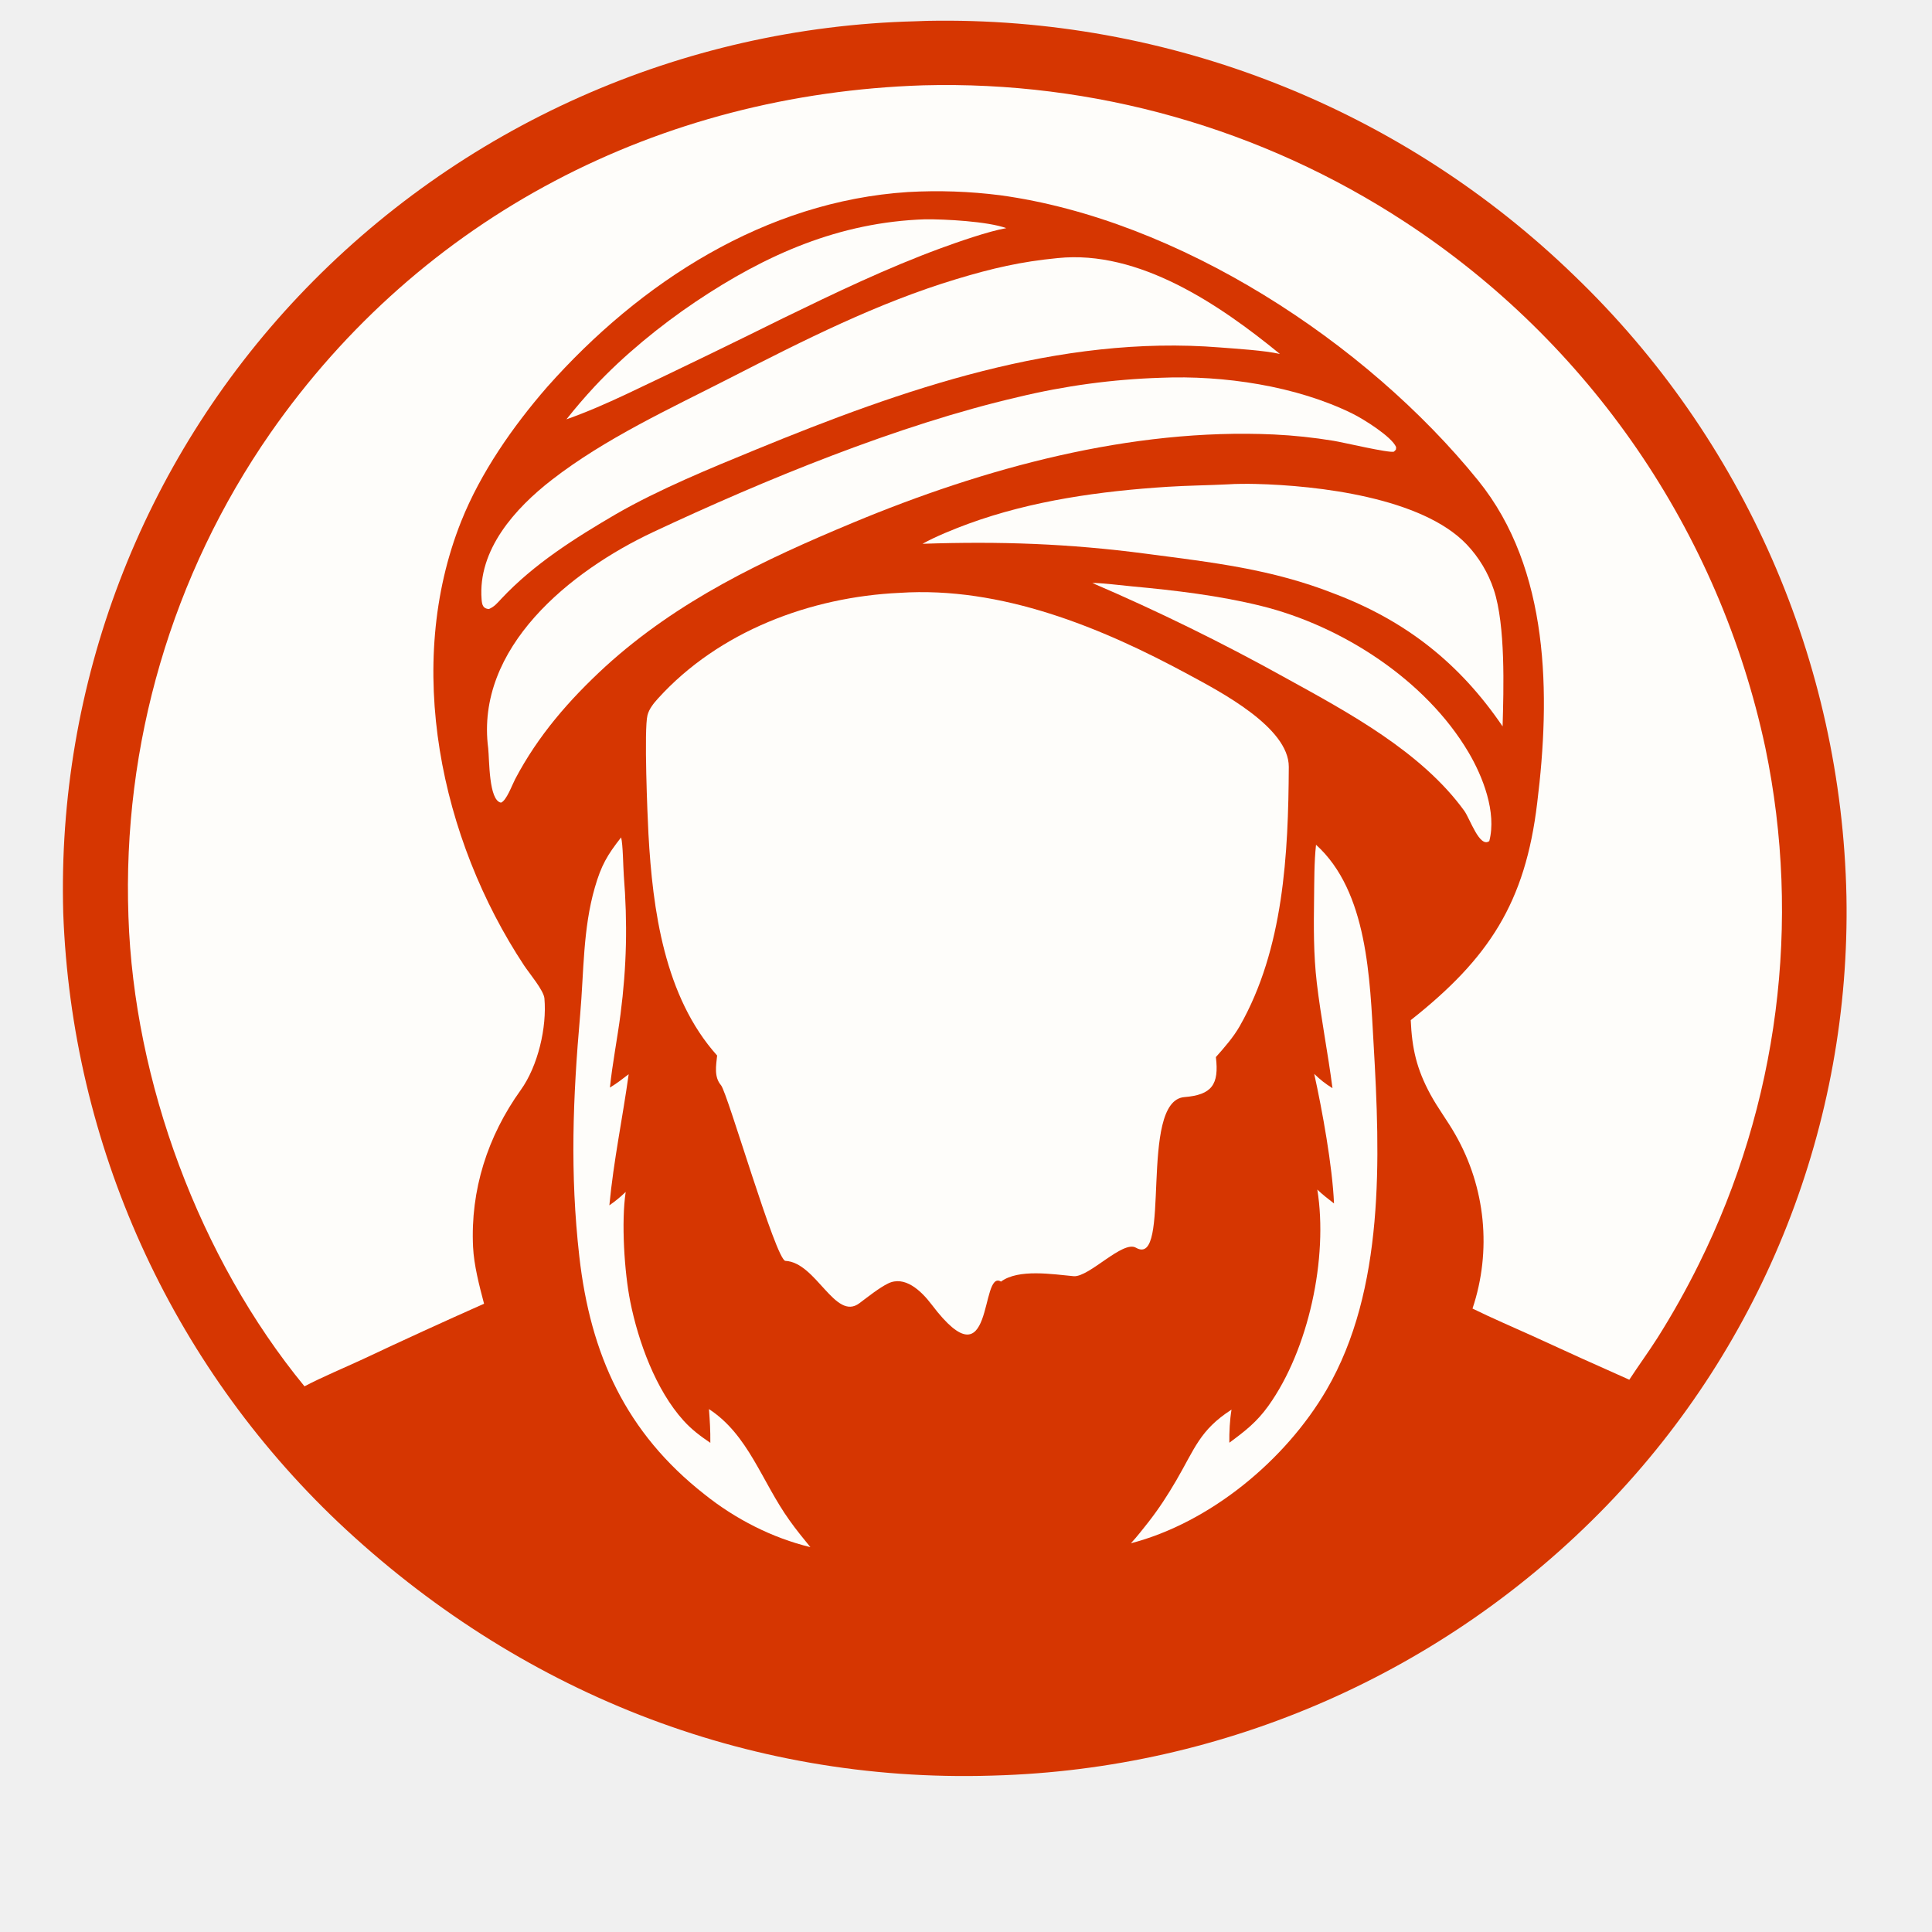
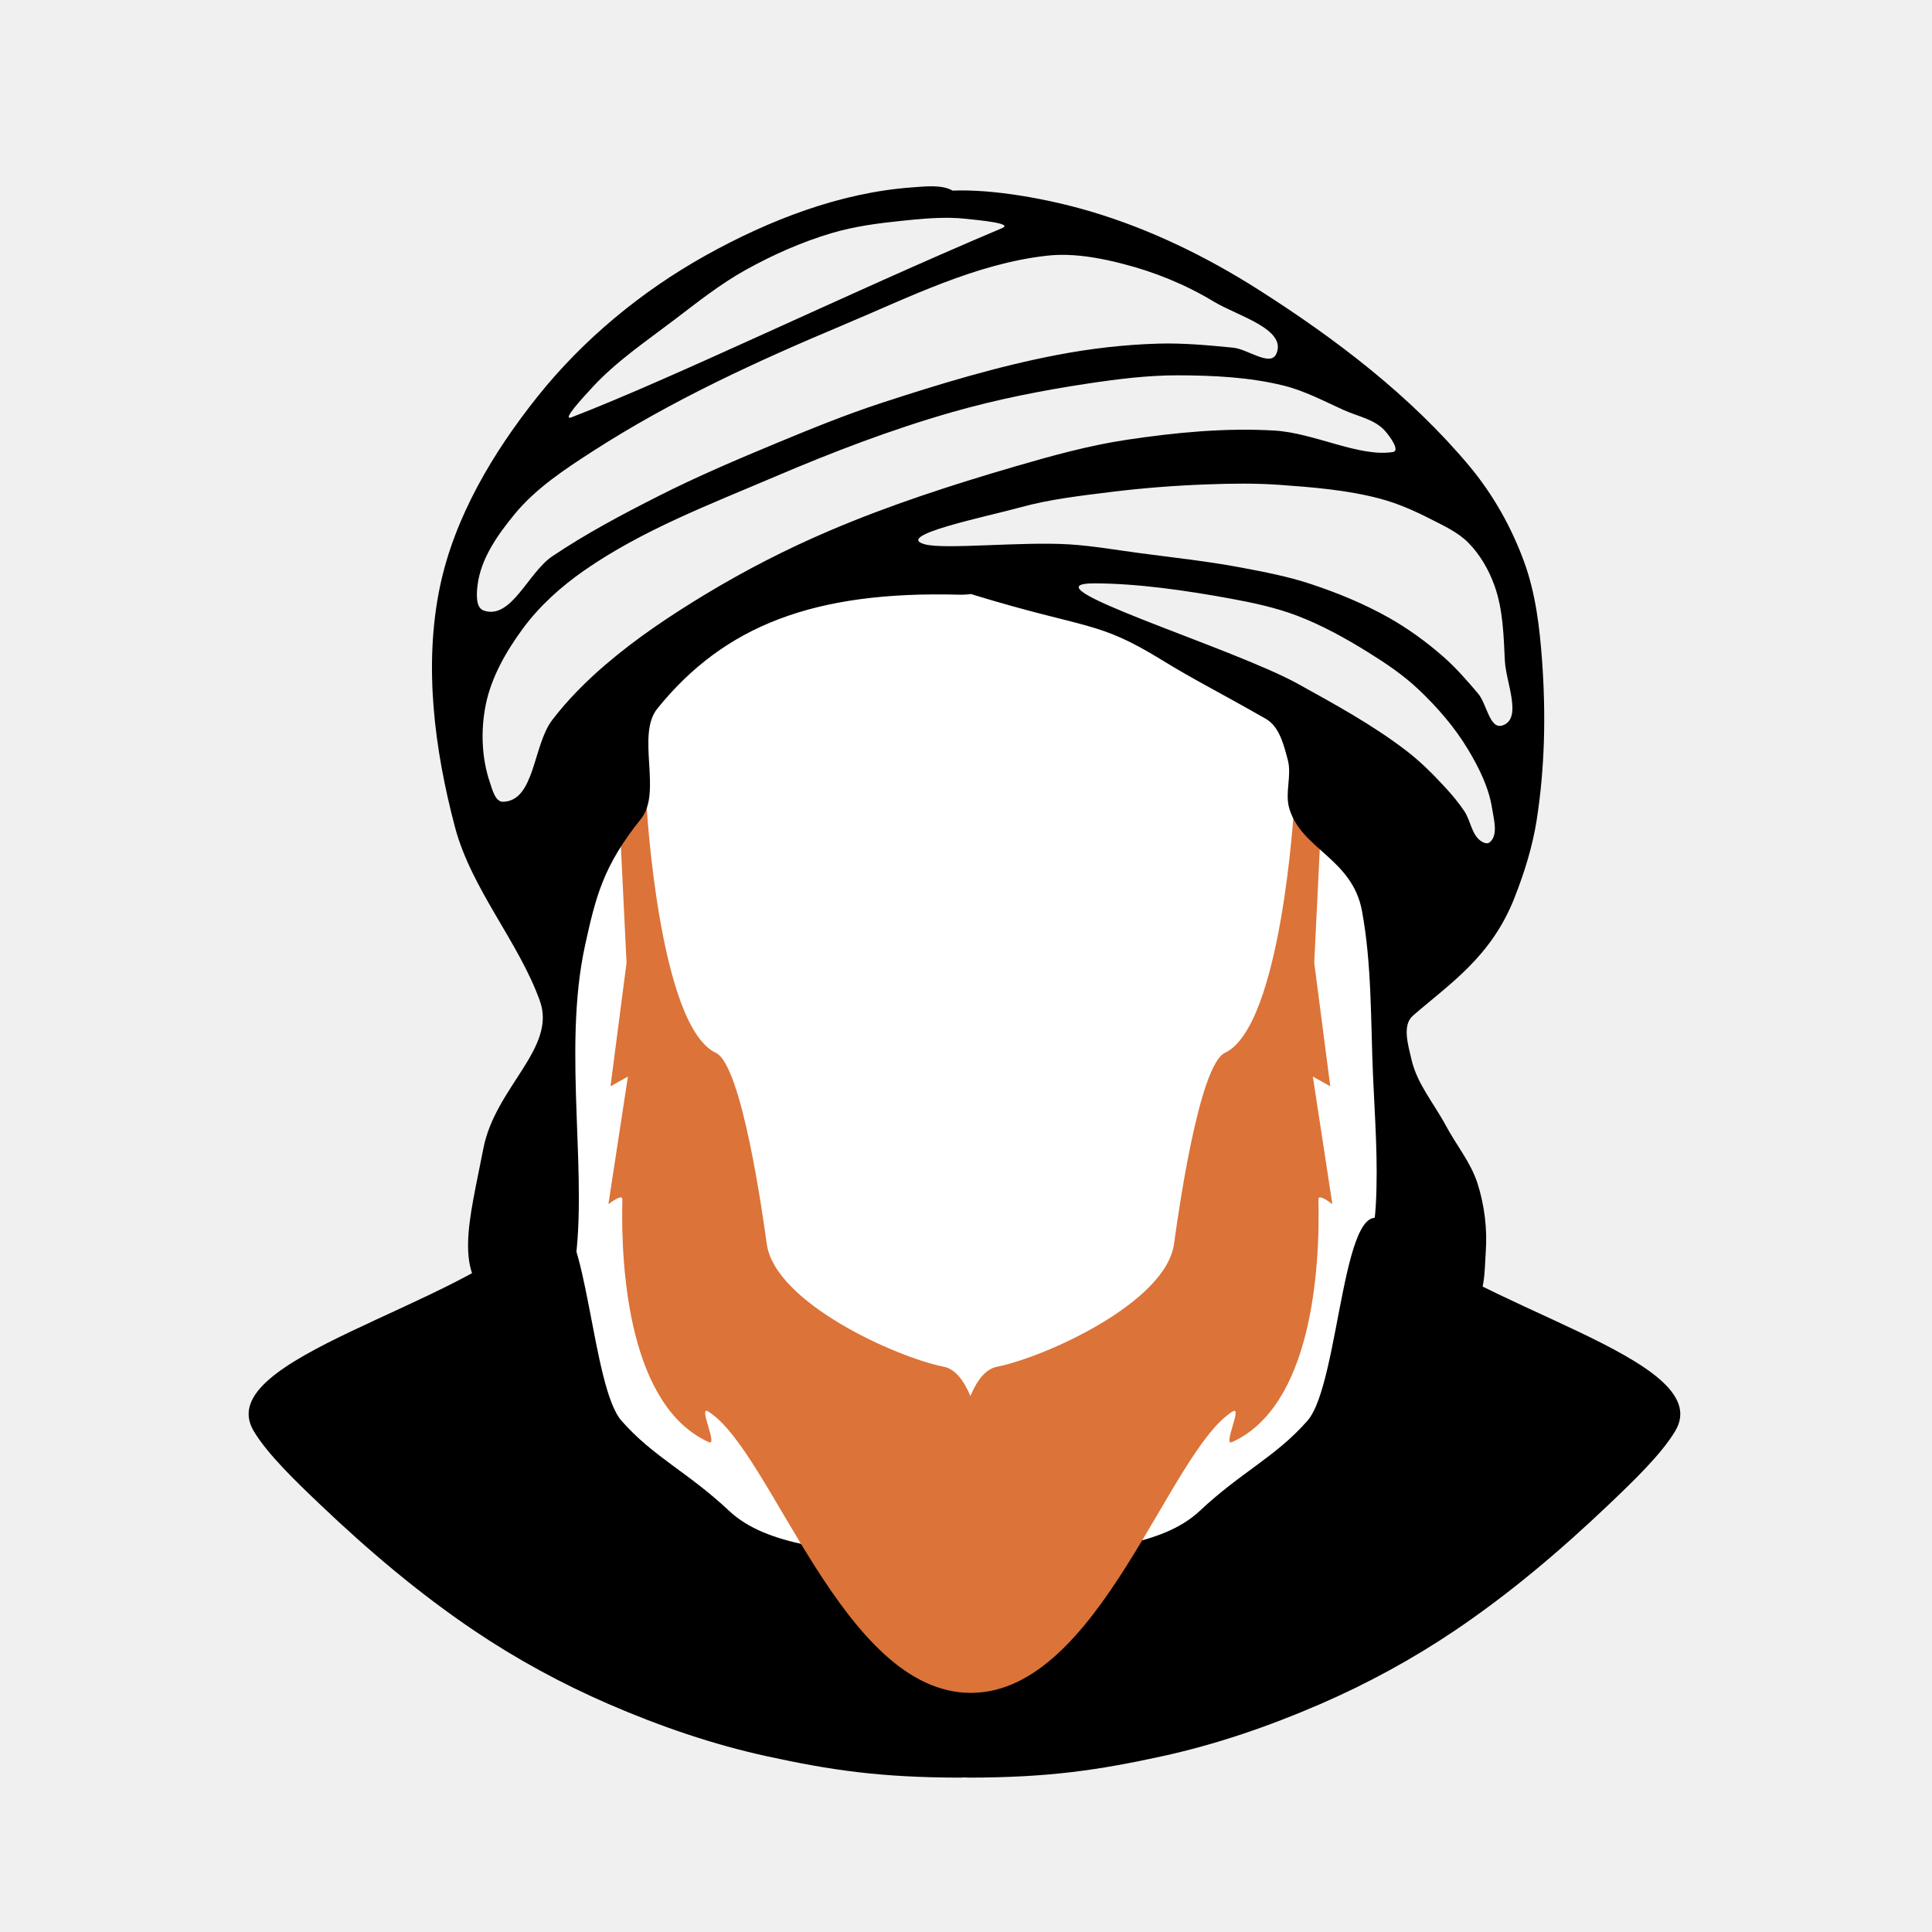
<svg xmlns="http://www.w3.org/2000/svg" width="1024" height="1024" viewBox="0 0 1024 1024" version="1.1" id="svg237">
-   <defs id="defs2">
-     <linearGradient id="gradient_0" gradientUnits="userSpaceOnUse" x1="345.588" y1="1068.833" x2="653.427" y2="483.244">
-       <stop offset="0" stop-color="#1E1812" id="stop1" />
-       <stop offset="1" stop-color="#4C4031" id="stop2" />
-     </linearGradient>
-   </defs>
-   <defs id="defs34">
-     <linearGradient id="gradient_1" gradientUnits="userSpaceOnUse" x1="-52.651" y1="147.33" x2="247.027" y2="258.61">
-       <stop offset="0" stop-color="#393024" id="stop33" />
-       <stop offset="1" stop-color="#8D7B65" id="stop34" />
-     </linearGradient>
-   </defs>
-   <defs id="defs44">
-     <linearGradient id="gradient_2" gradientUnits="userSpaceOnUse" x1="911.86" y1="39.506" x2="976.2" y2="23.232">
-       <stop offset="0" stop-color="#74573A" id="stop43" />
-       <stop offset="1" stop-color="#D89C6E" id="stop44" />
-     </linearGradient>
-   </defs>
-   <defs id="defs59">
-     <linearGradient id="gradient_3" gradientUnits="userSpaceOnUse" x1="947.42" y1="163.055" x2="930.179" y2="199.926">
-       <stop offset="0" stop-color="#916442" id="stop58" />
-       <stop offset="1" stop-color="#C1956B" id="stop59" />
-     </linearGradient>
-   </defs>
-   <defs id="defs82">
-     <linearGradient id="gradient_4" gradientUnits="userSpaceOnUse" x1="1012.263" y1="276.947" x2="1016.898" y2="269.491">
-       <stop offset="0" stop-color="#B1845D" id="stop81" />
-       <stop offset="1" stop-color="#CFA47A" id="stop82" />
-     </linearGradient>
-   </defs>
-   <defs id="defs88">
-     <linearGradient id="gradient_5" gradientUnits="userSpaceOnUse" x1="934.988" y1="194.289" x2="923.117" y2="216.819">
-       <stop offset="0" stop-color="#C59870" id="stop87" />
-       <stop offset="1" stop-color="#E7C8A6" id="stop88" />
-     </linearGradient>
-   </defs>
-   <defs id="defs105">
-     <linearGradient id="gradient_6" gradientUnits="userSpaceOnUse" x1="1011.851" y1="205.062" x2="995.484" y2="218.5">
-       <stop offset="0" stop-color="#B68861" id="stop104" />
-       <stop offset="1" stop-color="#D3AE87" id="stop105" />
-     </linearGradient>
-   </defs>
-   <defs id="defs112">
-     <linearGradient id="gradient_7" gradientUnits="userSpaceOnUse" x1="988.214" y1="183.399" x2="997.286" y2="163.101">
-       <stop offset="0" stop-color="#391F17" id="stop111" />
-       <stop offset="1" stop-color="#81532C" id="stop112" />
-     </linearGradient>
-   </defs>
-   <defs id="defs114">
-     <linearGradient id="gradient_8" gradientUnits="userSpaceOnUse" x1="945.211" y1="121.967" x2="938.137" y2="142.982">
-       <stop offset="0" stop-color="#835233" id="stop113" />
-       <stop offset="1" stop-color="#A17952" id="stop114" />
-     </linearGradient>
-   </defs>
-   <defs id="defs116">
-     <linearGradient id="gradient_9" gradientUnits="userSpaceOnUse" x1="994.761" y1="178.753" x2="999.536" y2="193.16">
-       <stop offset="0" stop-color="#90623F" id="stop115" />
-       <stop offset="1" stop-color="#B4845A" id="stop116" />
-     </linearGradient>
-   </defs>
-   <defs id="defs118">
-     <linearGradient id="gradient_10" gradientUnits="userSpaceOnUse" x1="919.856" y1="116.951" x2="924.287" y2="135.136">
-       <stop offset="0" stop-color="#9E724F" id="stop117" />
-       <stop offset="1" stop-color="#CEA27A" id="stop118" />
-     </linearGradient>
-   </defs>
-   <defs id="defs120">
-     <linearGradient id="gradient_11" gradientUnits="userSpaceOnUse" x1="990.16" y1="188.402" x2="984.129" y2="196.155">
-       <stop offset="0" stop-color="#C59B74" id="stop119" />
-       <stop offset="1" stop-color="#DDBB95" id="stop120" />
-     </linearGradient>
-   </defs>
-   <defs id="defs122">
-     <linearGradient id="gradient_12" gradientUnits="userSpaceOnUse" x1="913.392" y1="149.878" x2="881.038" y2="164.323">
-       <stop offset="0" stop-color="#C99F76" id="stop121" />
-       <stop offset="1" stop-color="#EED2B1" id="stop122" />
-     </linearGradient>
-   </defs>
-   <defs id="defs128">
-     <linearGradient id="gradient_13" gradientUnits="userSpaceOnUse" x1="902.62" y1="124.437" x2="921.538" y2="110.35">
-       <stop offset="0" stop-color="#372011" id="stop127" />
-       <stop offset="1" stop-color="#684228" id="stop128" />
-     </linearGradient>
-   </defs>
-   <defs id="defs130">
-     <linearGradient id="gradient_14" gradientUnits="userSpaceOnUse" x1="913.613" y1="112.161" x2="913.247" y2="118.108">
-       <stop offset="0" stop-color="#734C30" id="stop129" />
-       <stop offset="1" stop-color="#8C6243" id="stop130" />
-     </linearGradient>
-   </defs>
-   <defs id="defs132">
-     <linearGradient id="gradient_15" gradientUnits="userSpaceOnUse" x1="973.349" y1="199.467" x2="962.557" y2="209.65">
-       <stop offset="0" stop-color="#784C2F" id="stop131" />
-       <stop offset="1" stop-color="#A87951" id="stop132" />
-     </linearGradient>
-   </defs>
-   <defs id="defs138">
-     <linearGradient id="gradient_16" gradientUnits="userSpaceOnUse" x1="768.182" y1="1.193" x2="769.14" y2="81.369">
-       <stop offset="0" stop-color="#805233" id="stop137" />
-       <stop offset="1" stop-color="#A37955" id="stop138" />
-     </linearGradient>
-   </defs>
-   <defs id="defs142">
-     <linearGradient id="gradient_17" gradientUnits="userSpaceOnUse" x1="740.348" y1="11.217" x2="730.996" y2="12.603">
-       <stop offset="0" stop-color="#8D6341" id="stop141" />
-       <stop offset="1" stop-color="#A77E57" id="stop142" />
-     </linearGradient>
-   </defs>
-   <defs id="defs144">
-     <linearGradient id="gradient_18" gradientUnits="userSpaceOnUse" x1="839.298" y1="19.106" x2="820.581" y2="40.77">
-       <stop offset="0" stop-color="#B48359" id="stop143" />
-       <stop offset="1" stop-color="#DFBD97" id="stop144" />
-     </linearGradient>
-   </defs>
-   <defs id="defs146">
-     <linearGradient id="gradient_19" gradientUnits="userSpaceOnUse" x1="818.184" y1="8.034" x2="850.451" y2="26.877">
-       <stop offset="0" stop-color="#845837" id="stop145" />
-       <stop offset="1" stop-color="#B8875E" id="stop146" />
-     </linearGradient>
-   </defs>
-   <defs id="defs148">
-     <linearGradient id="gradient_20" gradientUnits="userSpaceOnUse" x1="875.505" y1="91.099" x2="849.798" y2="108.534">
-       <stop offset="0" stop-color="#CDA37A" id="stop147" />
-       <stop offset="1" stop-color="#F2D9BA" id="stop148" />
-     </linearGradient>
-   </defs>
-   <defs id="defs191">
-     <linearGradient id="gradient_21" gradientUnits="userSpaceOnUse" x1="733.518" y1="9.3" x2="704.341" y2="42.01">
-       <stop offset="0" stop-color="#AB805A" id="stop190" />
-       <stop offset="1" stop-color="#CFAC88" id="stop191" />
-     </linearGradient>
-   </defs>
-   <defs id="defs194">
-     <linearGradient id="gradient_22" gradientUnits="userSpaceOnUse" x1="1026.437" y1="554.971" x2="1006.234" y2="566.569">
-       <stop offset="0" stop-color="#926E4B" id="stop193" />
-       <stop offset="1" stop-color="#A98461" id="stop194" />
-     </linearGradient>
-   </defs>
-   <defs id="defs205">
-     <linearGradient id="gradient_23" gradientUnits="userSpaceOnUse" x1="1022.688" y1="404.395" x2="1008.17" y2="417.171">
-       <stop offset="0" stop-color="#3C2311" id="stop204" />
-       <stop offset="1" stop-color="#765337" id="stop205" />
-     </linearGradient>
-   </defs>
-   <path fill="#D63601" d="M485.204 11.279C487.301 11.167 489.4 11.091 491.5 11.053C619.346 8.556 742.888 57.258 834.639 146.323C924.233 232.508 976.018 350.688 978.652 474.978C980.909 595.383 935.087 711.722 851.328 798.247C765.895 886.428 649.357 937.692 526.625 941.082L525.497 941.117C395.03 945.035 273.873 896.099 179.39 806.947C90.391 722.499 38.023 606.54 33.517 483.935C30.095 362.718 74.967 245.106 158.261 156.974C243.518 66.845 361.18 14.412 485.204 11.279Z" id="path228" />
-   <path fill="#FEFDFA" d="M489.289 45.224C579.788 42.781 668.873 68.04 744.622 117.62C842.564 181.669 911.229 281.823 935.663 396.269C954.912 488.87 942.51 585.253 900.445 669.965C893.8 683.407 886.46 696.494 878.456 709.174C873.696 716.622 868.419 723.842 863.565 731.282C846.489 723.716 829.471 716.02 812.512 708.195C801.975 703.399 790.802 698.663 780.46 693.565C790.708 662.93 787.395 629.378 771.353 601.339C767.244 594.057 762.144 587.455 758.13 580.032C750.802 566.478 748.387 555.789 747.72 540.7C789.146 507.964 808.459 478.456 814.746 425.56C821.813 368.601 821.545 301.738 783.463 254.684C723.975 181.18 624.535 116.379 530.109 103.484C513.911 101.427 497.559 100.858 481.257 101.783C405.623 106.666 339.33 149.516 289.968 205.154C271.807 226.047 254.752 250.503 244.463 276.276C213.961 352.683 233.49 444.731 277.792 511.736C280.483 515.806 288.2 524.946 288.556 529.164C289.908 544.549 285.134 565.016 276.015 577.717C258.473 602.15 249.258 630.748 250.736 660.969C251.205 670.558 254.011 681.37 256.557 691C235.013 700.577 213.575 710.388 192.245 720.433C182.422 724.997 170.83 729.808 161.383 734.779C105.727 667.027 70.961 573.222 68.075 485.799C64.804 394.551 91.163 304.696 143.209 229.676C223.522 114.402 349.678 49.748 489.289 45.224Z" id="path229" />
-   <path fill="#fefdfa" d="m 476.84,314.223 c 53.755,-3.563 106.983,18.303 153.241,43.387 16.239,8.805 53.12,27.84 53.009,48.877 -0.243,46.073 -2.695,96.487 -26.042,137.441 -3.326,5.833 -8.168,11.355 -12.605,16.346 1.783,14.624 -2.192,20.03 -16.72,21.217 -24.527,2.005 -6.413,90.929 -25.654,79.818 -6.967,-4.024 -24.597,15.49 -32.855,15.114 -11.333,-1.039 -29.384,-4.01 -38.661,2.847 -11.42,-6.909 -3.228,56.485 -36.683,12.275 -5.84,-7.717 -14.468,-15.593 -23.224,-11.254 -4.768,2.363 -10.708,7.116 -15.178,10.465 -12.832,9.616 -22.846,-21.675 -39.196,-22.473 -5,-0.244 -30.682,-89.065 -34.099,-93.053 -3.812,-4.451 -2.634,-10.403 -2.083,-15.782 -27.934,-31.136 -34.181,-77.214 -36.4,-117.454 -0.523,-9.474 -2.402,-55.611 -0.508,-62.927 0.873,-3.369 3.258,-6.303 5.557,-8.841 32.289,-35.634 80.841,-53.829 128.101,-56.003 z" id="path230" />
-   <path fill="#FEFDFA" d="M615.309 200.223C648.395 198.83 687.026 204.505 716.898 219.263C722.543 222.052 737.559 231.362 739.961 236.944C739.835 238.773 740.157 237.966 738.817 239.388C736.257 240.244 711.651 234.394 706.787 233.628C696.351 231.909 685.824 230.793 675.26 230.286C599.363 226.753 521.494 248.118 451.997 277.08C404.497 296.876 359.312 318.257 320.818 353.323C301.653 370.965 285.209 389.838 273.038 412.966C271.446 415.991 268.457 424.338 265.541 425.417C258.997 424.307 259.423 402.665 258.756 396.622C251.792 343.219 302.361 302.578 346.241 281.979C404.824 254.477 476.107 225.174 539.454 210.489C564.319 204.47 589.738 201.03 615.309 200.223Z" id="path231" />
-   <path fill="#FEFDFA" d="M560.614 136.791C603.698 132.327 646.486 161.513 678.388 187.605C669.837 185.695 655.814 184.893 646.658 184.159C561.171 177.302 478.412 206.378 400.55 238.332C376.296 248.286 349.273 259.364 326.563 272.443C304.768 285.195 283.059 298.837 265.658 317.415C263.505 319.713 262.12 321.498 259.141 322.802C256 322.627 255.472 320.55 255.255 317.671C253.205 291.415 272.995 269.437 292.442 254.351C320.87 232.299 355.009 216.673 386.956 200.332C425.954 180.386 464.994 160.566 507.053 147.887C525.956 142.189 541.146 138.655 560.614 136.791Z" id="path232" />
-   <path fill="#FEFDFA" d="M650.756 256.713C654.662 256.407 661.45 256.404 665.4 256.5C698.446 257.301 753.662 263.679 777.374 288.564C783.891 295.426 788.808 303.645 791.773 312.632C798.009 331.523 796.967 365.072 796.412 385.002C773.729 351.633 745.242 329.115 707.38 314.724C673.892 301.509 642.506 298.107 607.252 293.464C566.614 288.112 529.885 286.834 488.964 288.224C495.654 284.43 506.114 280.217 513.386 277.563C547.02 265.287 583.317 260.282 618.894 258.008C629.414 257.336 640.185 257.242 650.756 256.713Z" id="path233" />
-   <path fill="#FEFDFA" d="M697.524 447.745C724.996 472.546 726.054 519.091 728.057 553.655C731.499 613.085 734.118 683.529 703.042 736.734C681.279 773.995 641.408 807.029 599.401 817.968C602.605 814.542 605.644 810.565 608.584 806.88C614.292 799.557 618.73 792.724 623.414 784.702C633.218 767.914 635.907 757.939 652.731 747.132C651.82 752.541 651.488 759.184 651.578 764.668C659.871 758.554 666.09 753.756 672.245 745.168C693.632 715.325 704.031 666.604 698.203 630.491C700.946 633.168 704.031 635.489 707.049 637.857C706.229 618.181 700.809 588.416 696.57 569.192C699.879 572.386 702.384 574.339 706.242 576.755C703.866 558.303 700.115 539.487 697.935 520.93C696.161 505.838 696.283 491.184 696.486 476.036C696.609 466.826 696.527 456.859 697.524 447.745Z" id="path234" />
-   <path fill="#FEFDFA" d="M329.195 443.846C330.194 447.275 330.304 459.888 330.636 464.088C332.641 489.4 332.16 512.256 328.892 537.526C327.257 550.17 324.549 563.956 323.273 576.424C326.947 574.209 329.825 571.945 333.216 569.352C329.923 593.047 325.269 614.841 322.975 638.85C326.457 636.416 328.582 634.633 331.636 631.745C329.229 647.508 330.903 674.196 334.063 689.936C338.328 711.176 347.581 736.71 362.301 752.957C366.655 757.762 371.187 761.135 376.489 764.73C376.555 758.149 376.25 753.418 375.764 746.85C396.753 760.535 403.671 785.17 418.456 805.819C422.002 810.833 425.653 815.257 429.52 820.014C409.231 815.123 389.679 805.058 373.473 792.098C331.671 759.341 312.949 717.882 307.054 665.982C302.046 621.891 303.632 581.858 307.503 537.757C309.479 515.245 308.905 492.427 315.281 470.375C318.662 458.684 321.795 453.276 329.195 443.846Z" id="path235" />
-   <path fill="#FEFDFA" d="M578.941 308.993C583.078 308.862 595.292 310.344 599.899 310.774C622.895 312.923 645.959 315.613 668.395 321.144C711.21 331.699 755.642 360.362 778.306 398.688C785.95 411.615 793.336 430.548 789.357 445.778C784.233 449.645 779.116 433.914 776.087 429.739C753.354 398.407 714.59 377.604 681.282 359.248C648.042 340.774 613.884 324 578.941 308.993Z" id="path236" />
-   <path fill="#FEFDFA" d="M490.288 116.234C500.799 116.128 523.49 117.33 533.354 120.914C523.97 122.554 507.626 128.265 498.696 131.541C470.236 141.981 442.298 155.391 415.041 168.663C387.414 182.358 359.665 195.804 331.796 208.999C321.133 213.984 311.283 218.336 300.223 222.25C304.948 216.29 309.903 210.515 315.076 204.938C330.379 188.52 350.053 172.44 368.673 159.941C406.07 134.838 444.834 117.773 490.288 116.234Z" id="path237" />
+   <defs id="defs2" />
+   <defs id="defs34" />
+   <defs id="defs44" />
+   <defs id="defs59" />
+   <defs id="defs82" />
+   <defs id="defs88" />
+   <defs id="defs105" />
+   <defs id="defs112" />
+   <defs id="defs114" />
+   <defs id="defs116" />
+   <defs id="defs118" />
+   <defs id="defs120" />
+   <defs id="defs122" />
+   <defs id="defs128" />
+   <defs id="defs130" />
+   <defs id="defs132" />
+   <defs id="defs138" />
+   <defs id="defs142" />
+   <defs id="defs144" />
+   <defs id="defs146" />
+   <defs id="defs148" />
+   <defs id="defs191" />
+   <defs id="defs194" />
+   <defs id="defs205" />
+   <g id="layer2">
+     <g id="g10">
+       <path style="fill:#ffffff" d="m 500.976,304.164 168.185,59.044 69.779,75.146 12.524,207.547 -73.357,175.342 -76.936,30.416 -191.445,3.578 -112.72,-101.984 3.578,-284.483 41.152,-103.774 85.882,-59.044 z" id="path1" />
+       <path id="path11" style="opacity:1;fill:#000000" d="m 293.422,645.436 c -2.012,0.009 -4.223,1.167 -6.672,3.703 -42.096,43.591 -175.159,70.521 -152.365,109.186 7.304,12.389 22.632,27.038 35.371,39.172 25.46,24.251 52.474,47.157 81.635,66.803 22.435,15.115 46.403,28.143 71.223,38.902 27.1,11.748 55.301,21.45 84.164,27.723 33.457,7.271 59.566,11.195 102.096,11.254 0.79,10e-4 1.56,-0.032 2.312,-0.1 0.752,0.068 1.523,0.101 2.312,0.1 42.529,-0.059 68.639,-3.983 102.096,-11.254 28.863,-6.273 57.062,-15.974 84.162,-27.723 24.82,-10.76 48.788,-23.788 71.223,-38.902 29.161,-19.646 56.176,-42.552 81.637,-66.803 12.739,-12.134 28.067,-26.783 35.371,-39.172 22.794,-38.664 -110.272,-65.595 -152.367,-109.186 -24.115,-24.971 -25.01,83.836 -42.654,103.896 -16.967,19.29 -34.929,26.982 -57.049,47.754 -20.537,19.285 -56.229,19.441 -85.156,26.143 -12.208,2.828 -28.331,-1.843 -39.574,1.859 -11.243,-3.702 -27.368,0.969 -39.576,-1.859 -28.927,-6.702 -64.62,-6.857 -85.156,-26.143 -22.12,-20.772 -40.08,-28.464 -57.047,-47.754 -15.852,-18.023 -18.186,-107.683 -35.984,-107.6 z" />
+       <path id="path4" style="opacity:1;fill:#dc7338;fill-opacity:1" d="m 342.803,428.227 -14.051,13.684 3.328,68.412 -8.506,65.455 9.244,-5.178 -10.354,67.674 c 0,0 7.479,-5.974 7.396,-2.59 -0.938,38.431 3.913,109.774 45.854,128.691 4.945,2.231 -5.868,-19.705 -0.369,-16.271 33.97,21.208 71.238,149.217 139.256,149.149 67.893,-0.067 104.735,-127.942 138.705,-149.149 5.499,-3.433 -5.314,18.502 -0.369,16.271 41.941,-18.917 46.793,-90.26 45.855,-128.691 -0.083,-3.384 7.395,2.59 7.395,2.59 l -10.354,-67.674 9.244,5.178 -8.506,-65.455 3.33,-68.412 -14.053,-13.684 c 0,0 -6.72,115.75 -36.611,129.801 -13.905,6.536 -25.001,87.064 -26.994,101.324 -4.326,30.949 -67.958,59.866 -93.93,65.084 -5.723,1.15 -10.335,6.815 -13.988,15.471 -3.653,-8.655 -8.265,-14.321 -13.988,-15.471 -25.971,-5.218 -89.604,-34.135 -93.93,-65.084 -1.993,-14.26 -13.089,-94.788 -26.994,-101.324 -29.892,-14.051 -36.611,-129.801 -36.611,-129.801 z" />
+       <path id="path5" style="display:inline;opacity:1;fill:#000000" d="M 494.643 98.75 C 490.892 98.668 487.007 99.059 483.574 99.305 C 445.291 102.049 407.733 116.62 374.195 135.285 C 340.275 154.163 309.183 179.787 284.963 210.125 C 261.399 239.64 240.921 273.937 233.188 310.904 C 224.479 352.533 230.255 397.127 241.111 438.248 C 249.849 471.344 274.88 499.069 286.156 530.531 C 295.14 555.596 262.436 576.312 256.18 608.787 C 248.854 646.814 239.768 675.834 262.754 690.785 C 274.871 698.667 300.493 693.432 303.674 676.43 C 312.917 627.02 297.52 557.915 310.176 500.672 C 315.781 475.317 319.655 458.97 339.783 433.969 C 351.043 419.983 337.1 389.57 348.377 375.598 C 384.115 331.316 431.99 313.198 508.041 315.188 C 510.372 315.248 512.6 315.134 514.725 314.852 C 515.308 315.056 515.896 315.248 516.486 315.428 C 576.371 333.674 581.522 328.741 615.557 349.666 C 633.619 360.771 643.004 365.083 670.922 380.99 C 678.095 385.078 680.46 394.864 682.576 402.844 C 684.756 411.062 680.944 420.172 683.305 428.34 C 689.631 450.223 716.758 454.863 721.914 482.977 C 727.145 511.499 726.46 541.217 727.742 570.393 C 728.745 593.201 730.515 616.077 729.199 638.869 C 728.069 658.445 721.685 683.505 721.186 697.146 C 720.473 716.597 764.397 705.826 779.463 693.504 C 787.442 686.978 786.742 673.918 787.477 663.637 C 788.348 651.44 786.838 638.857 783.105 627.213 C 779.556 616.14 771.83 606.873 766.352 596.617 C 760.16 585.026 751.064 574.462 748.139 561.65 C 746.408 554.071 743.003 543.444 748.867 538.34 C 768.322 521.405 790.431 507.226 802.775 475.691 C 807.93 462.522 812.227 448.866 814.43 434.896 C 818.819 407.056 819.374 378.506 817.344 350.395 C 816.064 332.675 813.946 314.641 807.873 297.945 C 801.181 279.548 791.296 261.967 778.734 246.951 C 747.654 209.798 708.142 179.718 667.279 153.707 C 639.695 136.148 609.75 121.497 578.406 112.184 C 554.908 105.202 525.907 100.152 504.906 101.031 C 502.011 99.385 498.394 98.832 494.643 98.75 z M 503.576 115.463 C 506.468 115.514 509.354 115.678 512.229 115.996 C 518.718 116.714 537.213 118.332 531.199 120.875 C 446.873 156.53 357.548 200.104 303 221.152 C 297.062 223.444 309.539 210.124 313.842 205.434 C 326.51 191.626 342.291 181.002 357.205 169.658 C 369.493 160.312 381.658 150.607 395.148 143.1 C 409.577 135.07 424.856 128.304 440.68 123.586 C 452.636 120.021 465.127 118.362 477.537 117.08 C 486.168 116.188 494.9 115.31 503.576 115.463 z M 565.125 135.096 C 575.233 135.325 585.39 137.342 595.16 139.846 C 612.03 144.168 628.512 150.872 643.402 159.902 C 655.686 167.352 682.313 174.424 676.467 187.547 C 673.347 194.549 661.33 185.045 653.701 184.293 C 640.556 182.996 627.337 181.756 614.133 182.125 C 596.142 182.628 578.149 184.712 560.471 188.088 C 528.826 194.131 497.86 203.554 467.238 213.564 C 448.484 219.696 430.175 227.141 411.951 234.703 C 390.736 243.506 369.565 252.515 349.074 262.891 C 329.8 272.65 310.621 282.804 292.701 294.871 C 279.898 303.493 270.972 328.643 256.385 323.598 C 251.995 322.079 252.564 314.657 253.133 310.047 C 254.853 296.091 263.729 283.519 272.646 272.646 C 283.973 258.835 299.368 248.714 314.383 239.039 C 355.884 212.297 401.116 191.474 446.641 172.369 C 481.835 157.6 517.112 139.701 555.049 135.51 C 558.391 135.141 561.756 135.019 565.125 135.096 z M 624.432 198.93 C 643.129 198.987 662.107 199.877 680.262 204.35 C 691.436 207.103 701.758 212.612 712.242 217.357 C 719.604 220.689 728.502 222.208 733.924 228.199 C 736.648 231.21 742.27 238.948 738.26 239.582 C 720.317 242.418 696.646 229.441 675.383 228.199 C 649.358 226.679 623.111 229.227 597.328 233.078 C 577.304 236.069 557.683 241.503 538.246 247.17 C 504.839 256.91 471.601 267.659 439.596 281.318 C 417.002 290.961 395.033 302.223 374.008 314.926 C 355.473 326.124 337.327 338.229 320.889 352.326 C 310.607 361.144 300.936 370.843 292.701 381.598 C 282.453 394.981 283.533 424.456 266.684 424.959 C 262.526 425.083 260.97 418.602 259.637 414.662 C 255.229 401.637 254.736 386.943 257.469 373.467 C 260.424 358.895 268.2 345.353 276.982 333.355 C 285.815 321.29 297.237 311.006 309.506 302.459 C 340.402 280.935 376.232 267.367 410.867 252.592 C 441.465 239.539 472.655 227.584 504.641 218.443 C 528.253 211.695 552.446 206.913 576.73 203.266 C 592.519 200.894 608.466 198.881 624.432 198.93 z M 640.154 256.715 C 652.837 256.26 665.568 256.073 678.227 256.986 C 696.115 258.277 714.197 259.71 731.527 264.328 C 740.88 266.82 749.834 270.797 758.449 275.207 C 765.411 278.771 772.818 282.14 778.303 287.717 C 784.549 294.068 789.194 302.163 792.172 310.559 C 796.638 323.148 796.965 336.921 797.609 350.264 C 798.161 361.681 807.155 381.1 796.25 384.527 C 789.522 386.642 788.028 373.049 783.469 367.668 C 777.582 360.721 771.569 353.799 764.705 347.816 C 755.888 340.131 746.337 333.168 736.15 327.42 C 722.996 319.997 708.885 314.21 694.543 309.471 C 682.518 305.497 670.005 303.113 657.559 300.77 C 639.833 297.431 621.866 295.534 603.986 293.154 C 591.582 291.503 579.221 289.303 566.73 288.531 C 541.307 286.96 500.977 291.342 490.314 288.531 C 472.914 283.944 523.28 273.751 540.623 268.951 C 556.221 264.634 572.426 262.792 588.486 260.793 C 605.631 258.659 622.889 257.334 640.154 256.715 z M 580.055 309.199 C 602.635 309.204 628.712 312.947 652.664 317.357 C 664.448 319.527 676.274 322.069 687.473 326.332 C 700.62 331.337 713.048 338.224 725.002 345.641 C 734.477 351.519 743.835 357.818 751.924 365.492 C 761.969 375.022 771.216 385.687 778.303 397.582 C 783.963 407.083 789.092 417.386 790.811 428.311 C 791.757 434.327 794.259 442.793 789.451 446.531 C 788.216 447.492 786.101 446.625 784.828 445.715 C 779.943 442.223 779.465 434.935 776.127 429.943 C 773.223 425.601 769.872 421.55 766.336 417.705 C 759.912 410.72 753.189 403.913 745.668 398.125 C 727.766 384.347 707.777 373.45 688.018 362.5 C 652.914 343.046 540.477 309.191 580.055 309.199 z " />
+     </g>
+   </g>
</svg>
